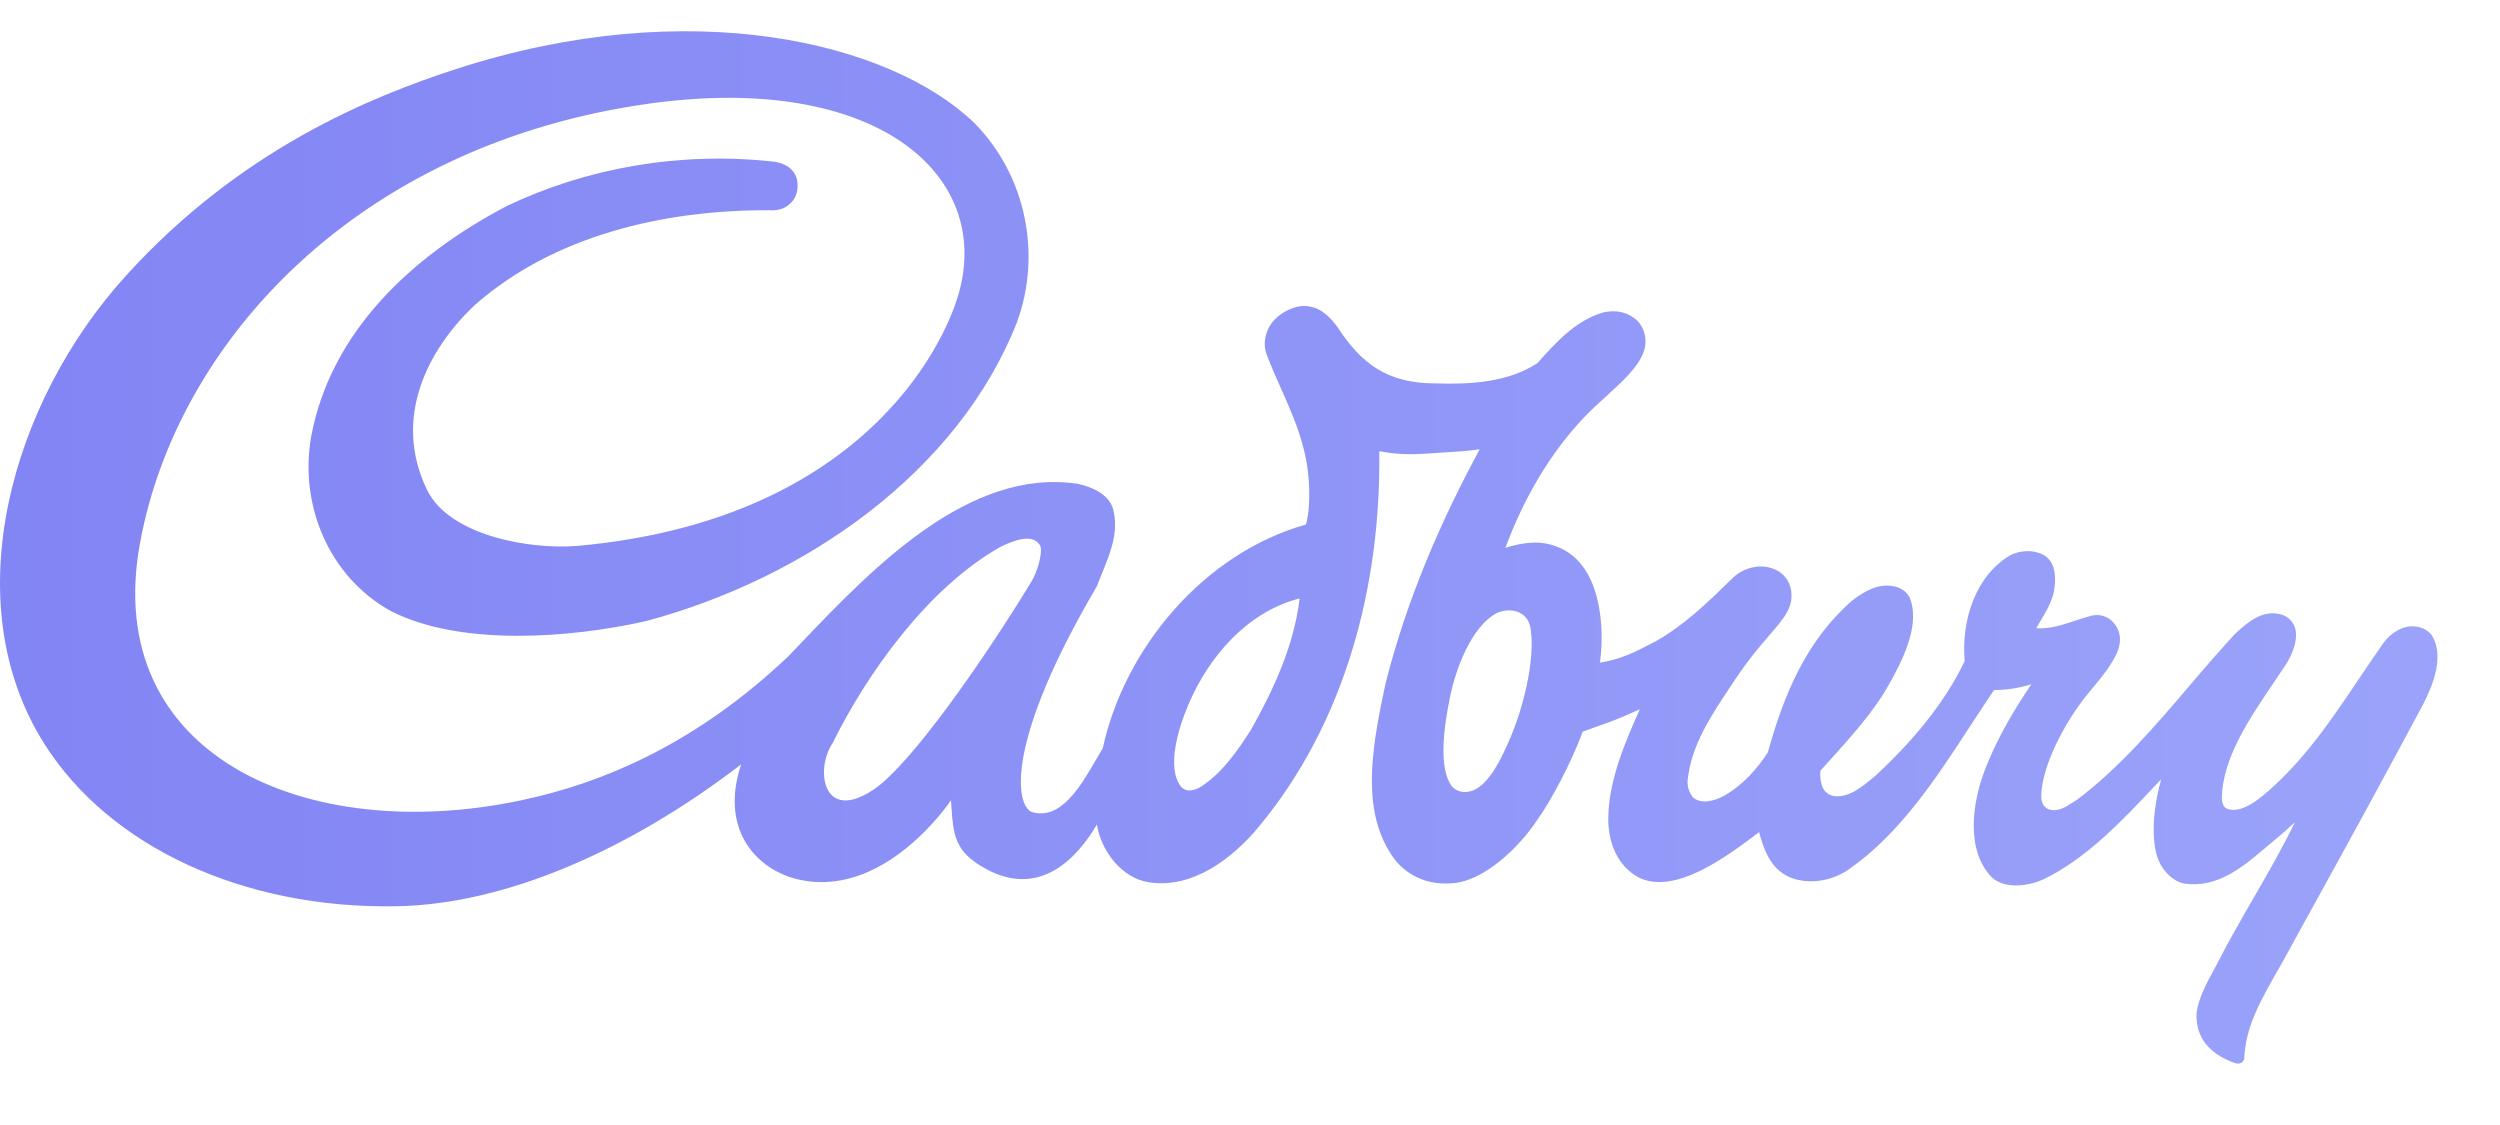
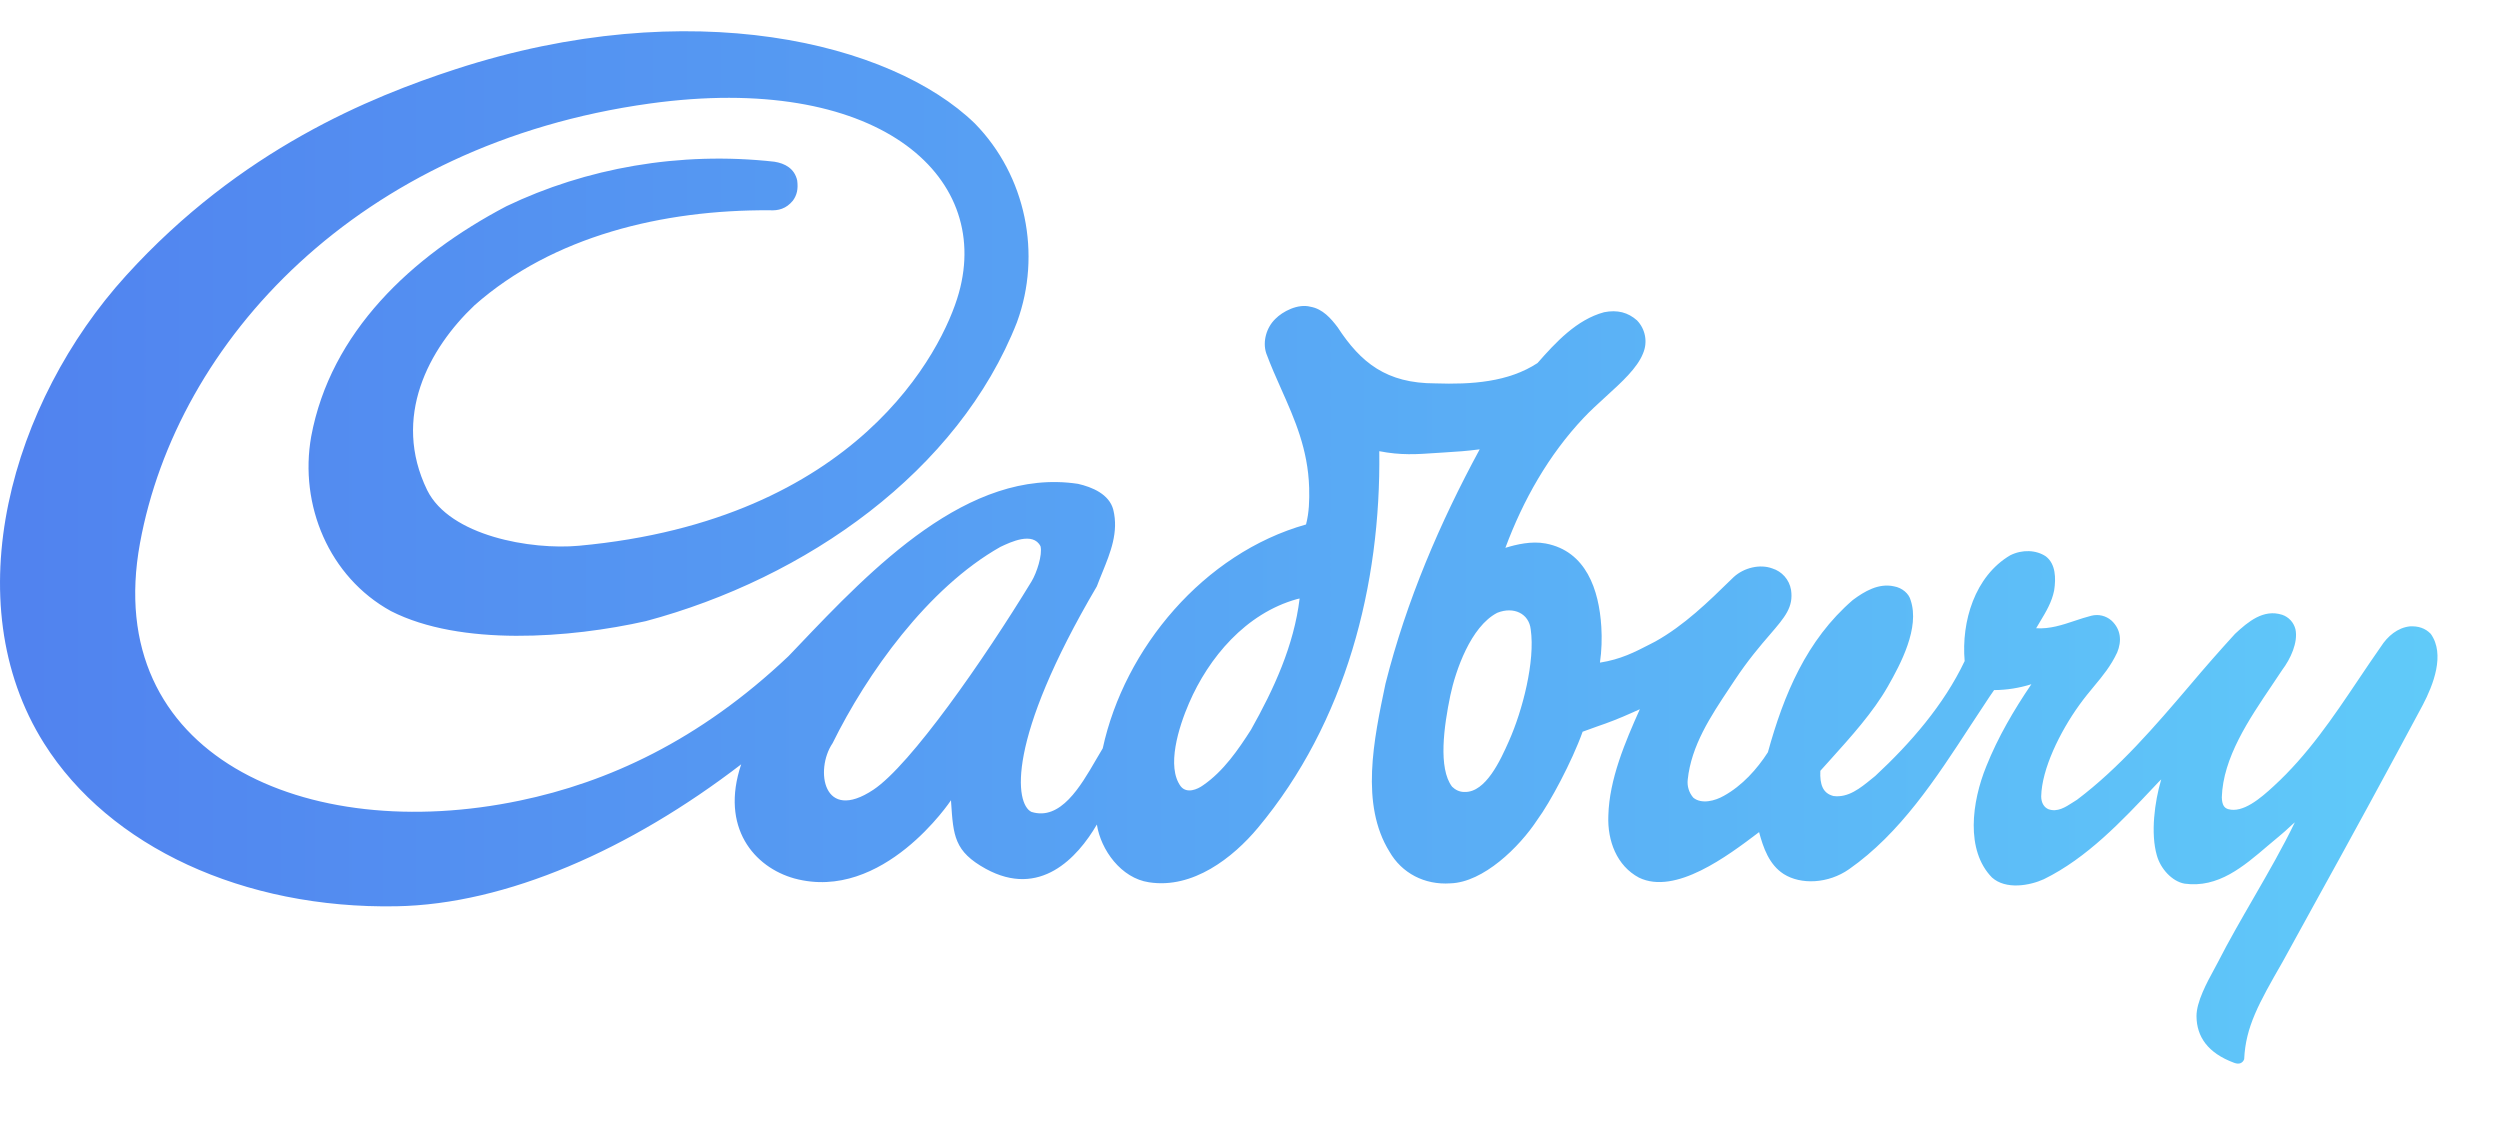
<svg xmlns="http://www.w3.org/2000/svg" width="80" height="36" fill="none">
  <path fill="url(#a)" fill-opacity=".8" fill-rule="evenodd" d="M32.546 10.302c.79-2.16.292-4.674-1.352-6.352-2.67-2.593-9.11-4.18-16.617-1.735-2.706.882-6.872 2.56-10.543 6.604-3.673 4.04-5.49 10.423-2.622 14.972 2.09 3.314 6.39 5.296 11.265 5.21 3.531-.06 7.506-1.828 11.041-4.543-.68 2.025.42 3.296 1.704 3.653 2.844.768 5.01-2.503 5.01-2.503 0 .02.002.037.003.056.07 1.084.102 1.582 1.11 2.138 1.73.947 2.928-.344 3.555-1.417.126.816.779 1.717 1.667 1.848 1.402.22 2.686-.785 3.484-1.74 2.815-3.372 3.943-7.78 3.886-12.055.69.136 1.204.1 1.81.058l.265-.017c.408-.024.73-.047 1.138-.1-1.267 2.339-2.34 4.826-3.015 7.502l-.002.01c-.374 1.782-.808 3.849.13 5.362.394.688 1.123 1.071 1.952 1.014 1.048-.033 2.204-1.153 2.785-2.042.394-.532 1.107-1.863 1.444-2.81.152-.057.304-.111.456-.165a11.94 11.94 0 0 0 1.104-.434 8.26 8.26 0 0 0 .271-.121c-.467 1.043-.98 2.245-1.008 3.408-.033.806.272 1.603.978 1.98 1.167.57 2.845-.698 3.823-1.438l.023-.017c.133.5.321 1.04.786 1.34.55.35 1.428.312 2.092-.153 1.638-1.146 2.78-2.897 3.887-4.596.206-.314.41-.628.616-.935l.139-.201a4.042 4.042 0 0 0 1.193-.188c-.558.822-1.07 1.694-1.442 2.626-.464 1.136-.67 2.686.179 3.557.447.404 1.217.259 1.661.057 1.383-.678 2.5-1.866 3.533-2.963l.146-.155.078-.076c-.213.72-.343 1.728-.14 2.431.113.416.478.832.888.905 1.072.146 1.876-.54 2.67-1.219.139-.118.277-.236.417-.35.087-.07.18-.158.264-.235.07-.064.131-.122.177-.159-.382.795-.855 1.614-1.326 2.431-.397.688-.793 1.374-1.134 2.043a9.343 9.343 0 0 1-.124.232c-.226.415-.568 1.04-.563 1.505.007.639.349 1.17 1.21 1.487.163.06.272 0 .316-.119.046-1.037.467-1.787 1.233-3.12l1.006-1.83a507.217 507.217 0 0 0 3.48-6.391c.328-.63.72-1.612.251-2.269-.176-.182-.4-.255-.672-.239-.389.043-.71.314-.919.642-.245.349-.484.704-.723 1.06-.806 1.2-1.62 2.412-2.714 3.413-.422.39-.986.868-1.456.733-.116-.036-.195-.122-.202-.377.037-1.263.861-2.485 1.607-3.59.111-.165.22-.327.325-.486.266-.353.514-.882.424-1.305a.655.655 0 0 0-.427-.462c-.597-.188-1.082.217-1.506.611a53.73 53.73 0 0 0-1.44 1.641c-1.115 1.307-2.255 2.642-3.619 3.67a5.258 5.258 0 0 0-.133.084c-.24.155-.493.318-.778.217-.142-.06-.23-.202-.233-.41.02-.88.595-2.058 1.225-2.933.16-.222.316-.41.465-.59.279-.336.534-.643.741-1.081.152-.367.123-.738-.18-1.022a.71.71 0 0 0-.648-.155 7.147 7.147 0 0 0-.53.162c-.398.133-.798.266-1.234.238.042-.073.085-.145.128-.216.19-.316.375-.624.448-.996.06-.39.05-.846-.265-1.087-.309-.209-.756-.228-1.14-.036-1.134.667-1.569 2.12-1.459 3.385-.667 1.404-1.734 2.63-2.862 3.678l-.114.092c-.368.3-.75.61-1.221.549-.342-.086-.441-.368-.421-.807l.315-.35c.665-.738 1.377-1.528 1.842-2.345.421-.737 1.028-1.884.733-2.763-.053-.21-.269-.399-.533-.445-.491-.109-.945.158-1.32.439-1.481 1.28-2.208 3.029-2.715 4.87-.348.541-.82 1.067-1.409 1.394-.282.162-.716.277-.979.059a.75.75 0 0 1-.178-.575c.113-1.093.738-2.034 1.336-2.933l.156-.235c.439-.663.827-1.114 1.132-1.468.491-.57.765-.888.682-1.44a.87.87 0 0 0-.604-.686c-.384-.141-.895-.03-1.233.28l-.072.07c-.74.723-1.51 1.474-2.432 1.989l-.174.09c-.486.251-.935.483-1.6.587.056-.383.067-.78.044-1.15-.073-1.179-.485-2.417-1.78-2.662-.451-.086-.94.03-1.29.139.57-1.534 1.386-2.974 2.5-4.155.218-.232.466-.457.71-.68.515-.468 1.014-.923 1.196-1.389a.97.97 0 0 0-.193-1.054c-.29-.258-.63-.346-1.054-.262-.875.236-1.545.959-2.131 1.627-.932.611-2.112.69-3.274.65-1.556 0-2.379-.657-3.123-1.797-.208-.275-.477-.589-.868-.655-.4-.108-.894.152-1.123.388-.289.277-.414.73-.293 1.1.145.393.313.771.481 1.148.429.963.856 1.924.893 3.156.01.4 0 .79-.1 1.175-3.272.922-5.81 3.96-6.505 7.163-.07.113-.141.236-.216.366-.496.855-1.139 1.962-2.068 1.668-.52-.256-.819-2.265 2.095-7.217.055-.148.115-.296.176-.444.26-.64.526-1.293.35-2.008-.129-.498-.678-.726-1.129-.828-3.504-.532-6.615 2.734-8.947 5.182l-.316.331c-2.867 2.718-5.805 4.04-8.593 4.622-6.84 1.434-13.407-1.447-12.16-8.24 1.186-6.464 6.987-12.774 16.313-14.065 7.209-.998 10.96 2.248 9.89 6.064-.52 1.857-3.265 7.268-12.157 8.087-1.53.14-4.131-.31-4.857-1.78-1.134-2.332.05-4.529 1.518-5.917 2.507-2.213 6.024-3.059 9.445-3.038.276.015.525-.047.74-.308.13-.179.173-.367.139-.644-.086-.387-.394-.549-.73-.602-3.036-.34-6.036.206-8.576 1.424-3.047 1.602-5.626 4.03-6.247 7.37-.387 2.184.565 4.493 2.554 5.587 2.224 1.133 5.731.866 8.155.32 5.123-1.37 10-4.784 11.88-9.574ZM26.64 23.788c1.098-2.23 3.046-4.975 5.377-6.29l.008-.003c.307-.146 1.032-.492 1.272-.014.066.275-.122.853-.289 1.127-1.525 2.504-3.869 5.87-5.059 6.663-1.615 1.074-1.876-.64-1.31-1.483Zm11.407-1.283c.63-1.463 1.817-2.876 3.454-3.333l.087-.02c-.182 1.51-.826 2.901-1.558 4.203-.399.623-.873 1.32-1.526 1.77-.191.14-.526.277-.719.04-.467-.627-.069-1.894.262-2.66Zm9.866-2.896c-.851.438-1.336 1.856-1.502 2.642-.205.987-.395 2.333.056 2.924.104.1.24.172.405.168.676.014 1.147-1.027 1.412-1.625.444-.994.843-2.567.7-3.571-.054-.518-.55-.747-1.071-.538Z" clip-rule="evenodd" />
  <defs>
    <linearGradient id="a" x1="0" x2="78" y1="17.518" y2="17.518" gradientUnits="userSpaceOnUse">
-       <stop stop-color="#6366F1" />
-       <stop offset="1" stop-color="#818CF8" />
+       <stop stop-color="#2563EB" />
+       <stop offset="1" stop-color="#38BDF8" />
    </linearGradient>
  </defs>
</svg>
